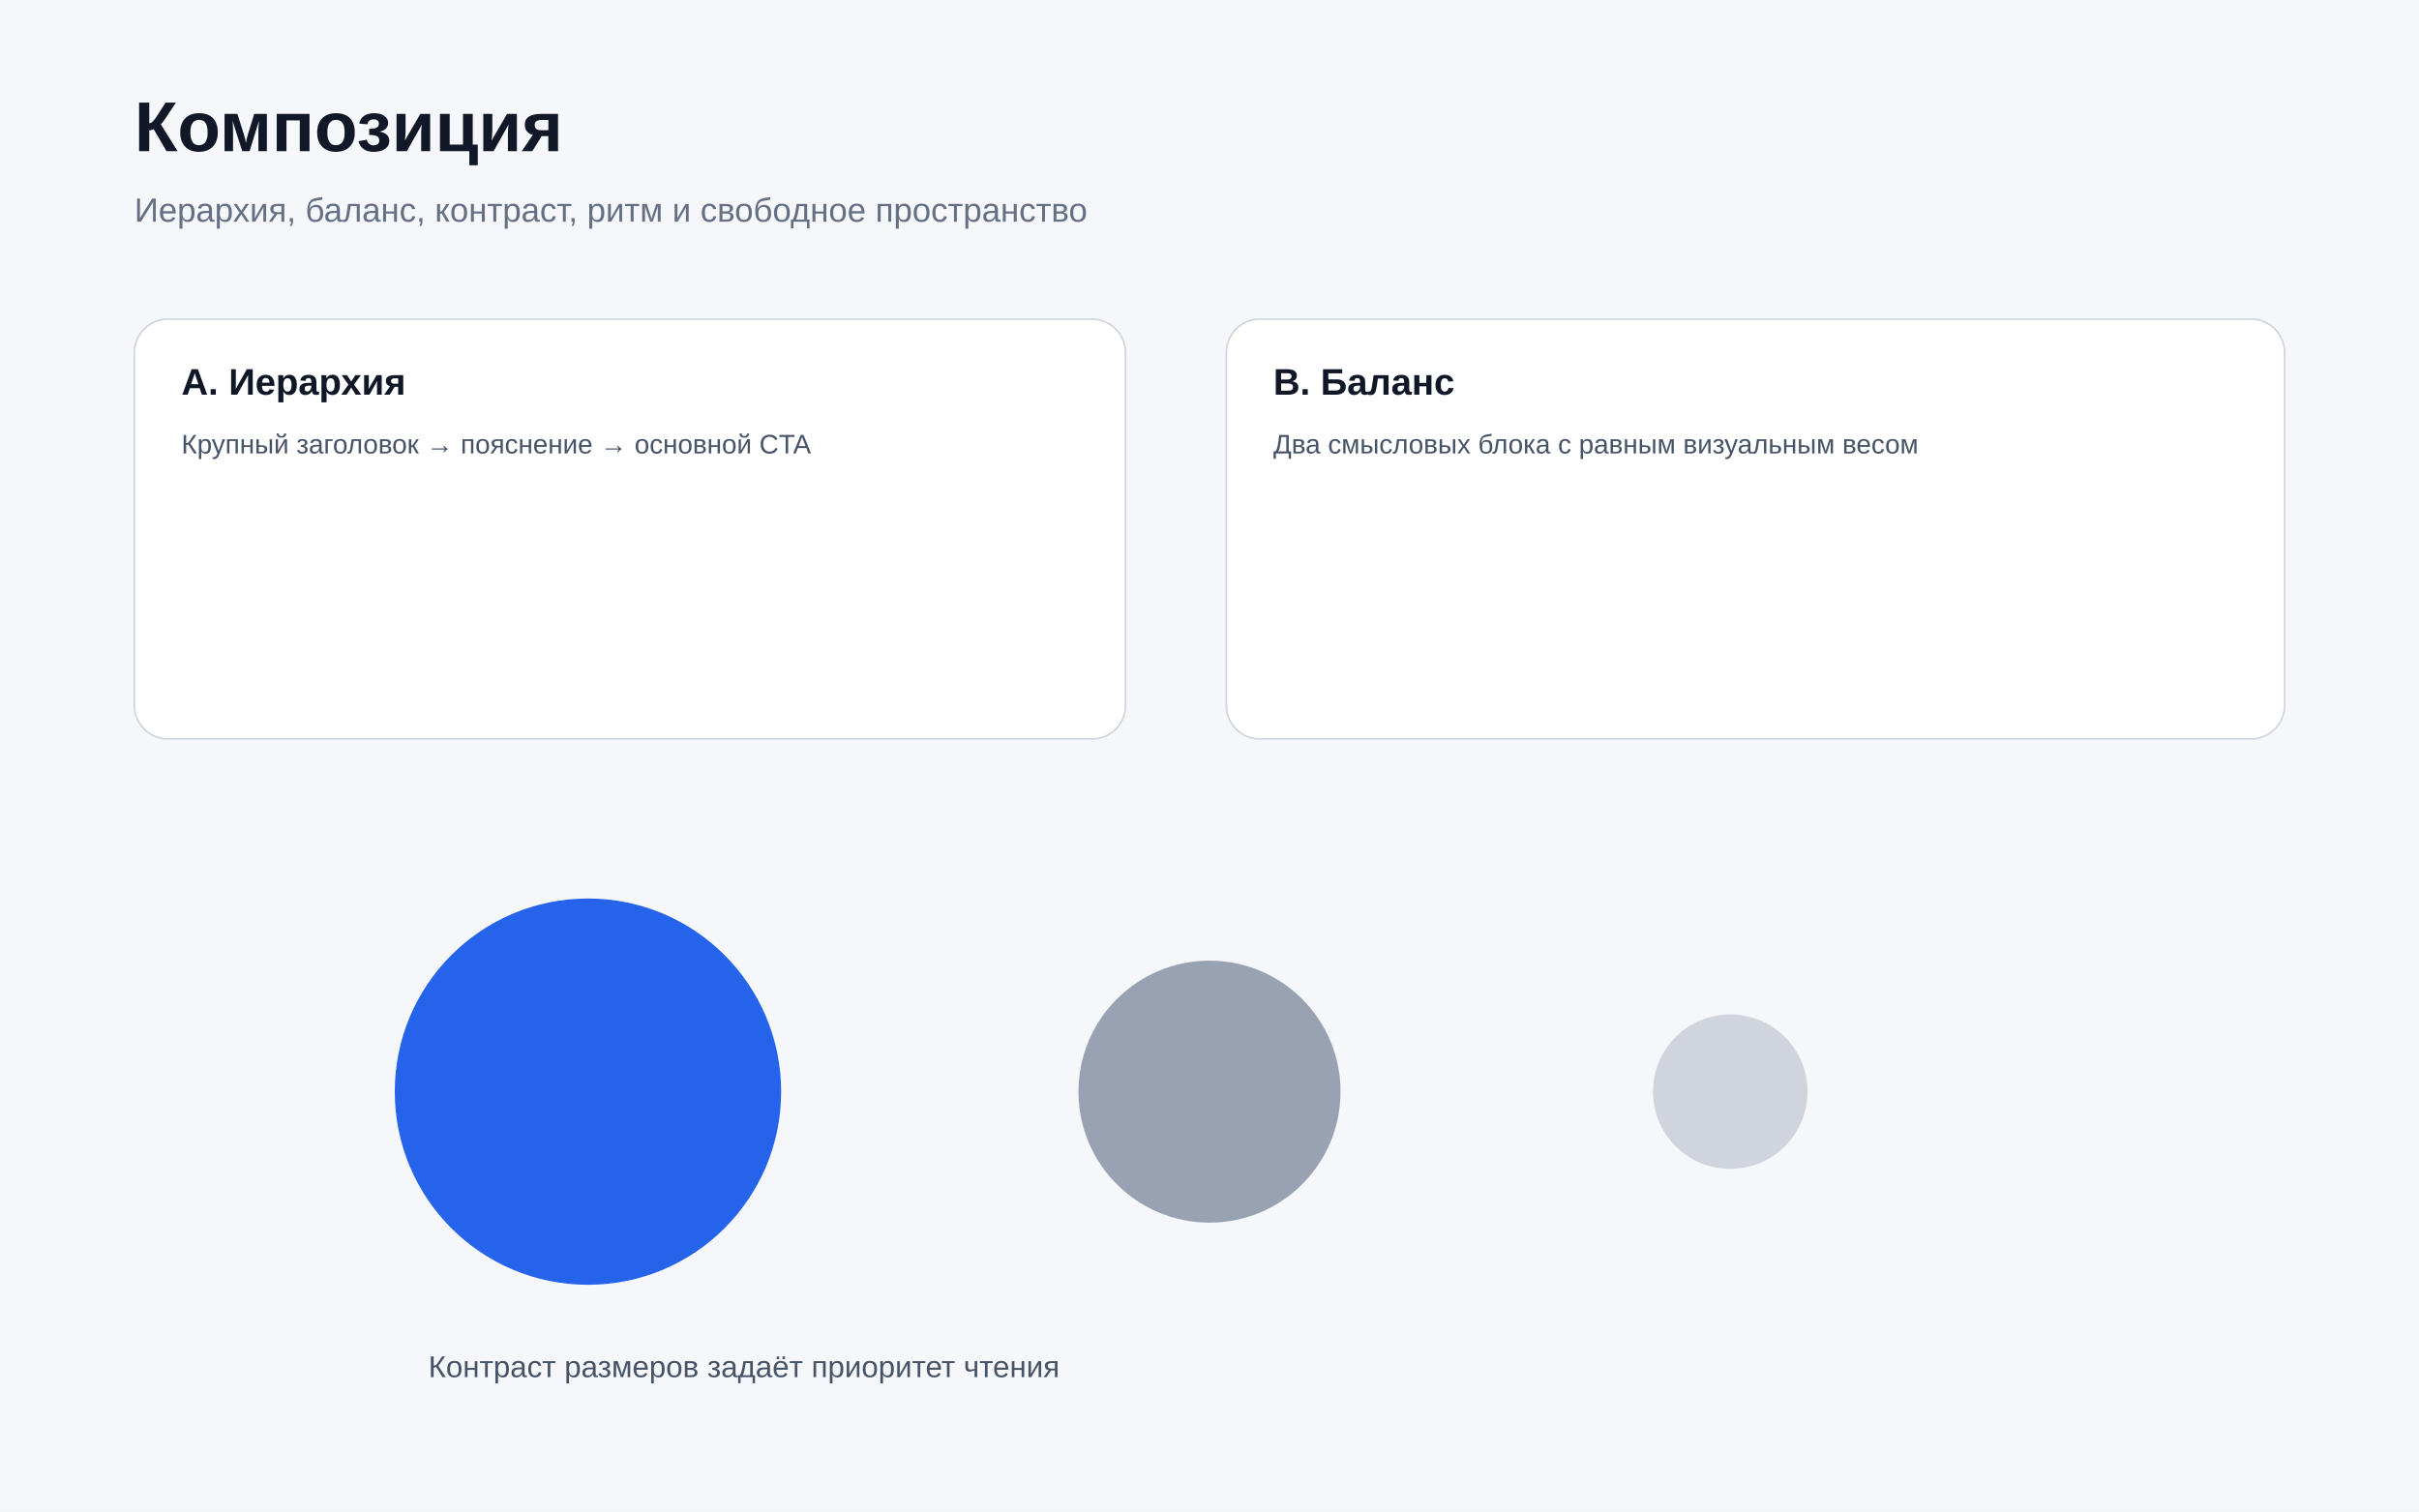
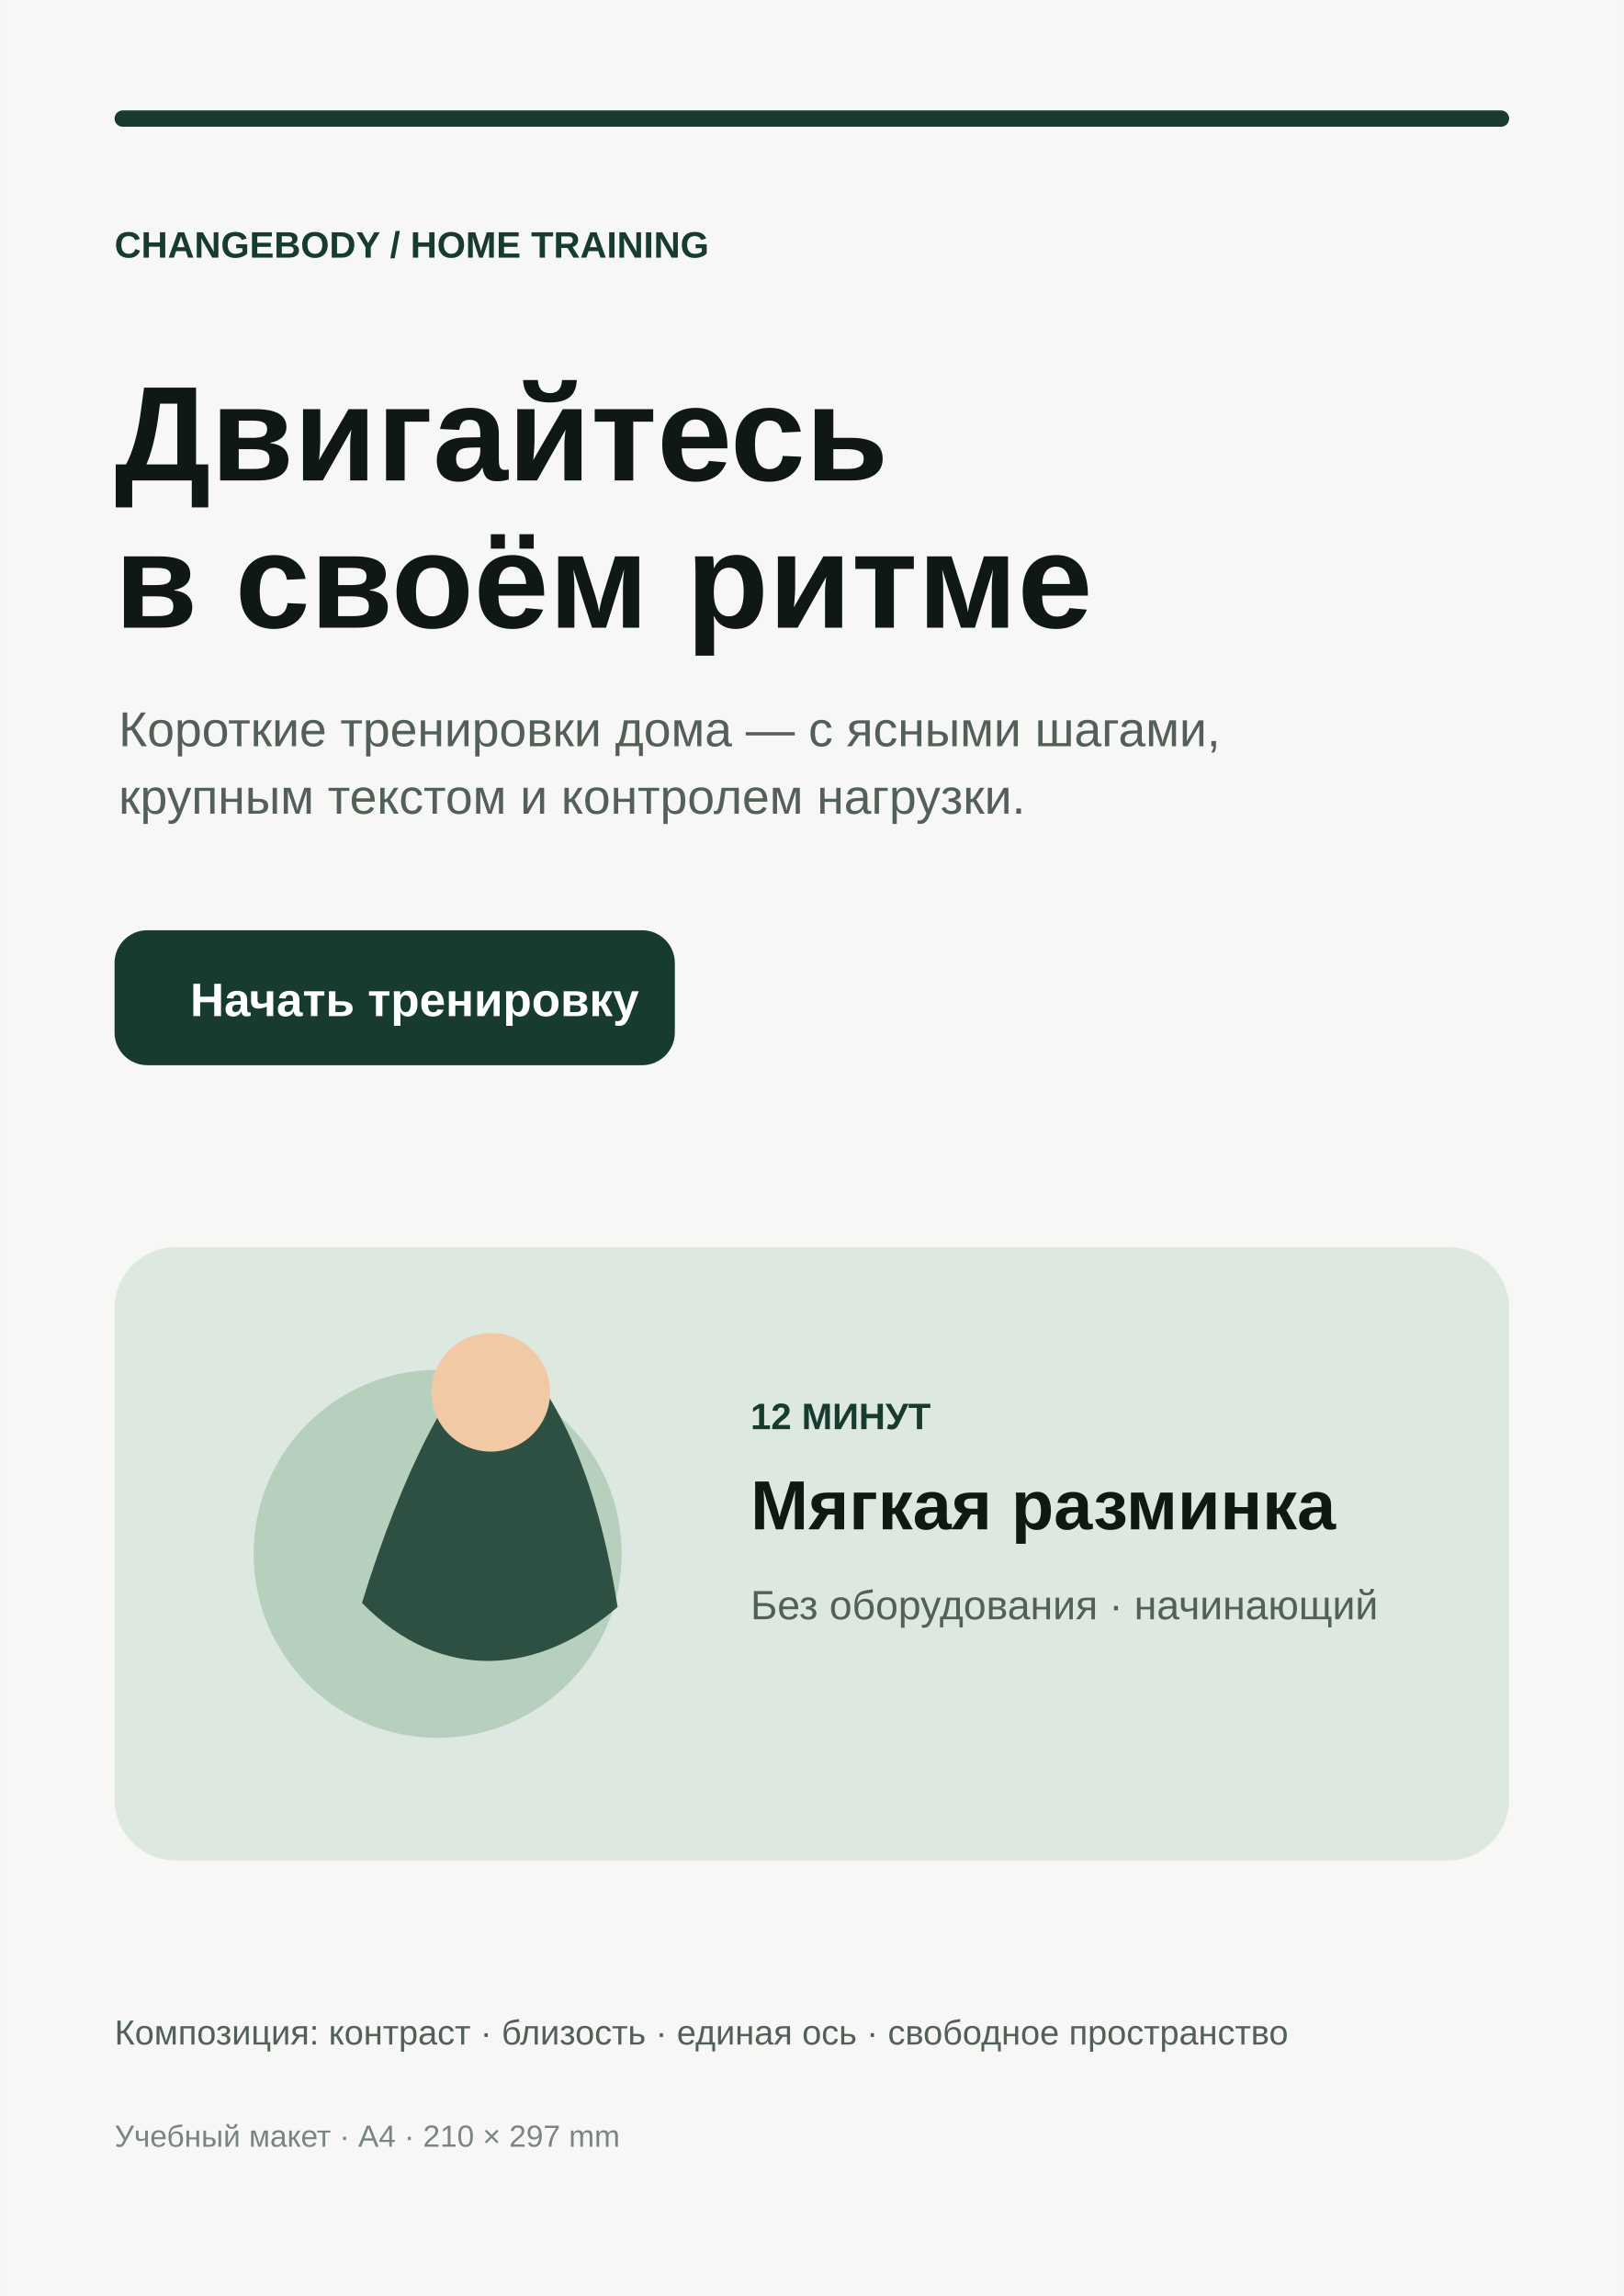
- <svg xmlns="http://www.w3.org/2000/svg" width="1440" height="900" viewBox="0 0 1440 900">
-   <rect width="1440" height="900" fill="#F5F7FA" />
-   <text x="80" y="90" font-family="Arial,sans-serif" font-size="42" font-weight="700" fill="#111827">Композиция</text>
-   <text x="80" y="132" font-family="Arial,sans-serif" font-size="20" fill="#667085">Иерархия, баланс, контраст, ритм и свободное пространство</text>
-   <rect x="80" y="190" width="590" height="250" rx="20" fill="#FFFFFF" stroke="#D0D5DD" />
-   <text x="108" y="235" font-family="Arial" font-size="22" font-weight="700" fill="#101828">A. Иерархия</text>
-   <text x="108" y="270" font-family="Arial" font-size="16" fill="#475467">Крупный заголовок → пояснение → основной CTA</text>
-   <rect x="730" y="190" width="630" height="250" rx="20" fill="#FFFFFF" stroke="#D0D5DD" />
-   <text x="758" y="235" font-family="Arial" font-size="22" font-weight="700" fill="#101828">B. Баланс</text>
-   <text x="758" y="270" font-family="Arial" font-size="16" fill="#475467">Два смысловых блока с равным визуальным весом</text>
-   <circle cx="350" cy="650" r="115" fill="#2563EB" />
-   <circle cx="720" cy="650" r="78" fill="#98A2B3" />
-   <circle cx="1030" cy="650" r="46" fill="#D0D5DD" />
-   <text x="255" y="820" font-family="Arial" font-size="18" fill="#475467">Контраст размеров задаёт приоритет чтения</text>
+ <svg xmlns="http://www.w3.org/2000/svg" width="210mm" height="297mm" viewBox="0 0 794 1123">
+   <rect width="794" height="1123" fill="#F7F8F5" />
+   <rect x="56" y="54" width="682" height="8" rx="4" fill="#173B2E" />
+   <text x="56" y="126" font-family="Arial,sans-serif" font-size="18" font-weight="700" fill="#173B2E">CHANGEBODY / HOME TRAINING</text>
+   <text x="56" y="235" font-family="Arial,sans-serif" font-size="66" font-weight="700" fill="#101814">Двигайтесь</text>
+   <text x="56" y="307" font-family="Arial,sans-serif" font-size="66" font-weight="700" fill="#101814">в своём ритме</text>
+   <text x="58" y="365" font-family="Arial,sans-serif" font-size="24" fill="#526059">Короткие тренировки дома — с ясными шагами,</text>
+   <text x="58" y="398" font-family="Arial,sans-serif" font-size="24" fill="#526059">крупным текстом и контролем нагрузки.</text>
+   <rect x="56" y="455" width="274" height="66" rx="16" fill="#173B2E" />
+   <text x="93" y="497" font-family="Arial,sans-serif" font-size="23" font-weight="700" fill="white">Начать тренировку</text>
+   <rect x="56" y="610" width="682" height="300" rx="30" fill="#DCE8E0" />
+   <circle cx="214" cy="760" r="90" fill="#B7D0BE" />
+   <path d="M177 784c20-65 44-111 67-130 28 24 48 68 58 132-38 33-86 38-125-2z" fill="#173B2E" opacity=".86" />
+   <circle cx="240" cy="681" r="29" fill="#F1C9A5" />
+   <text x="367" y="699" font-family="Arial,sans-serif" font-size="18" font-weight="700" fill="#173B2E">12 МИНУТ</text>
+   <text x="367" y="748" font-family="Arial,sans-serif" font-size="34" font-weight="700" fill="#101814">Мягкая разминка</text>
+   <text x="367" y="792" font-family="Arial,sans-serif" font-size="20" fill="#526059">Без оборудования · начинающий</text>
+   <text x="56" y="1000" font-family="Arial,sans-serif" font-size="17" fill="#526059">Композиция: контраст · близость · единая ось · свободное пространство</text>
+   <text x="56" y="1050" font-family="Arial,sans-serif" font-size="15" fill="#7A8580">Учебный макет · A4 · 210 × 297 mm</text>
</svg>
